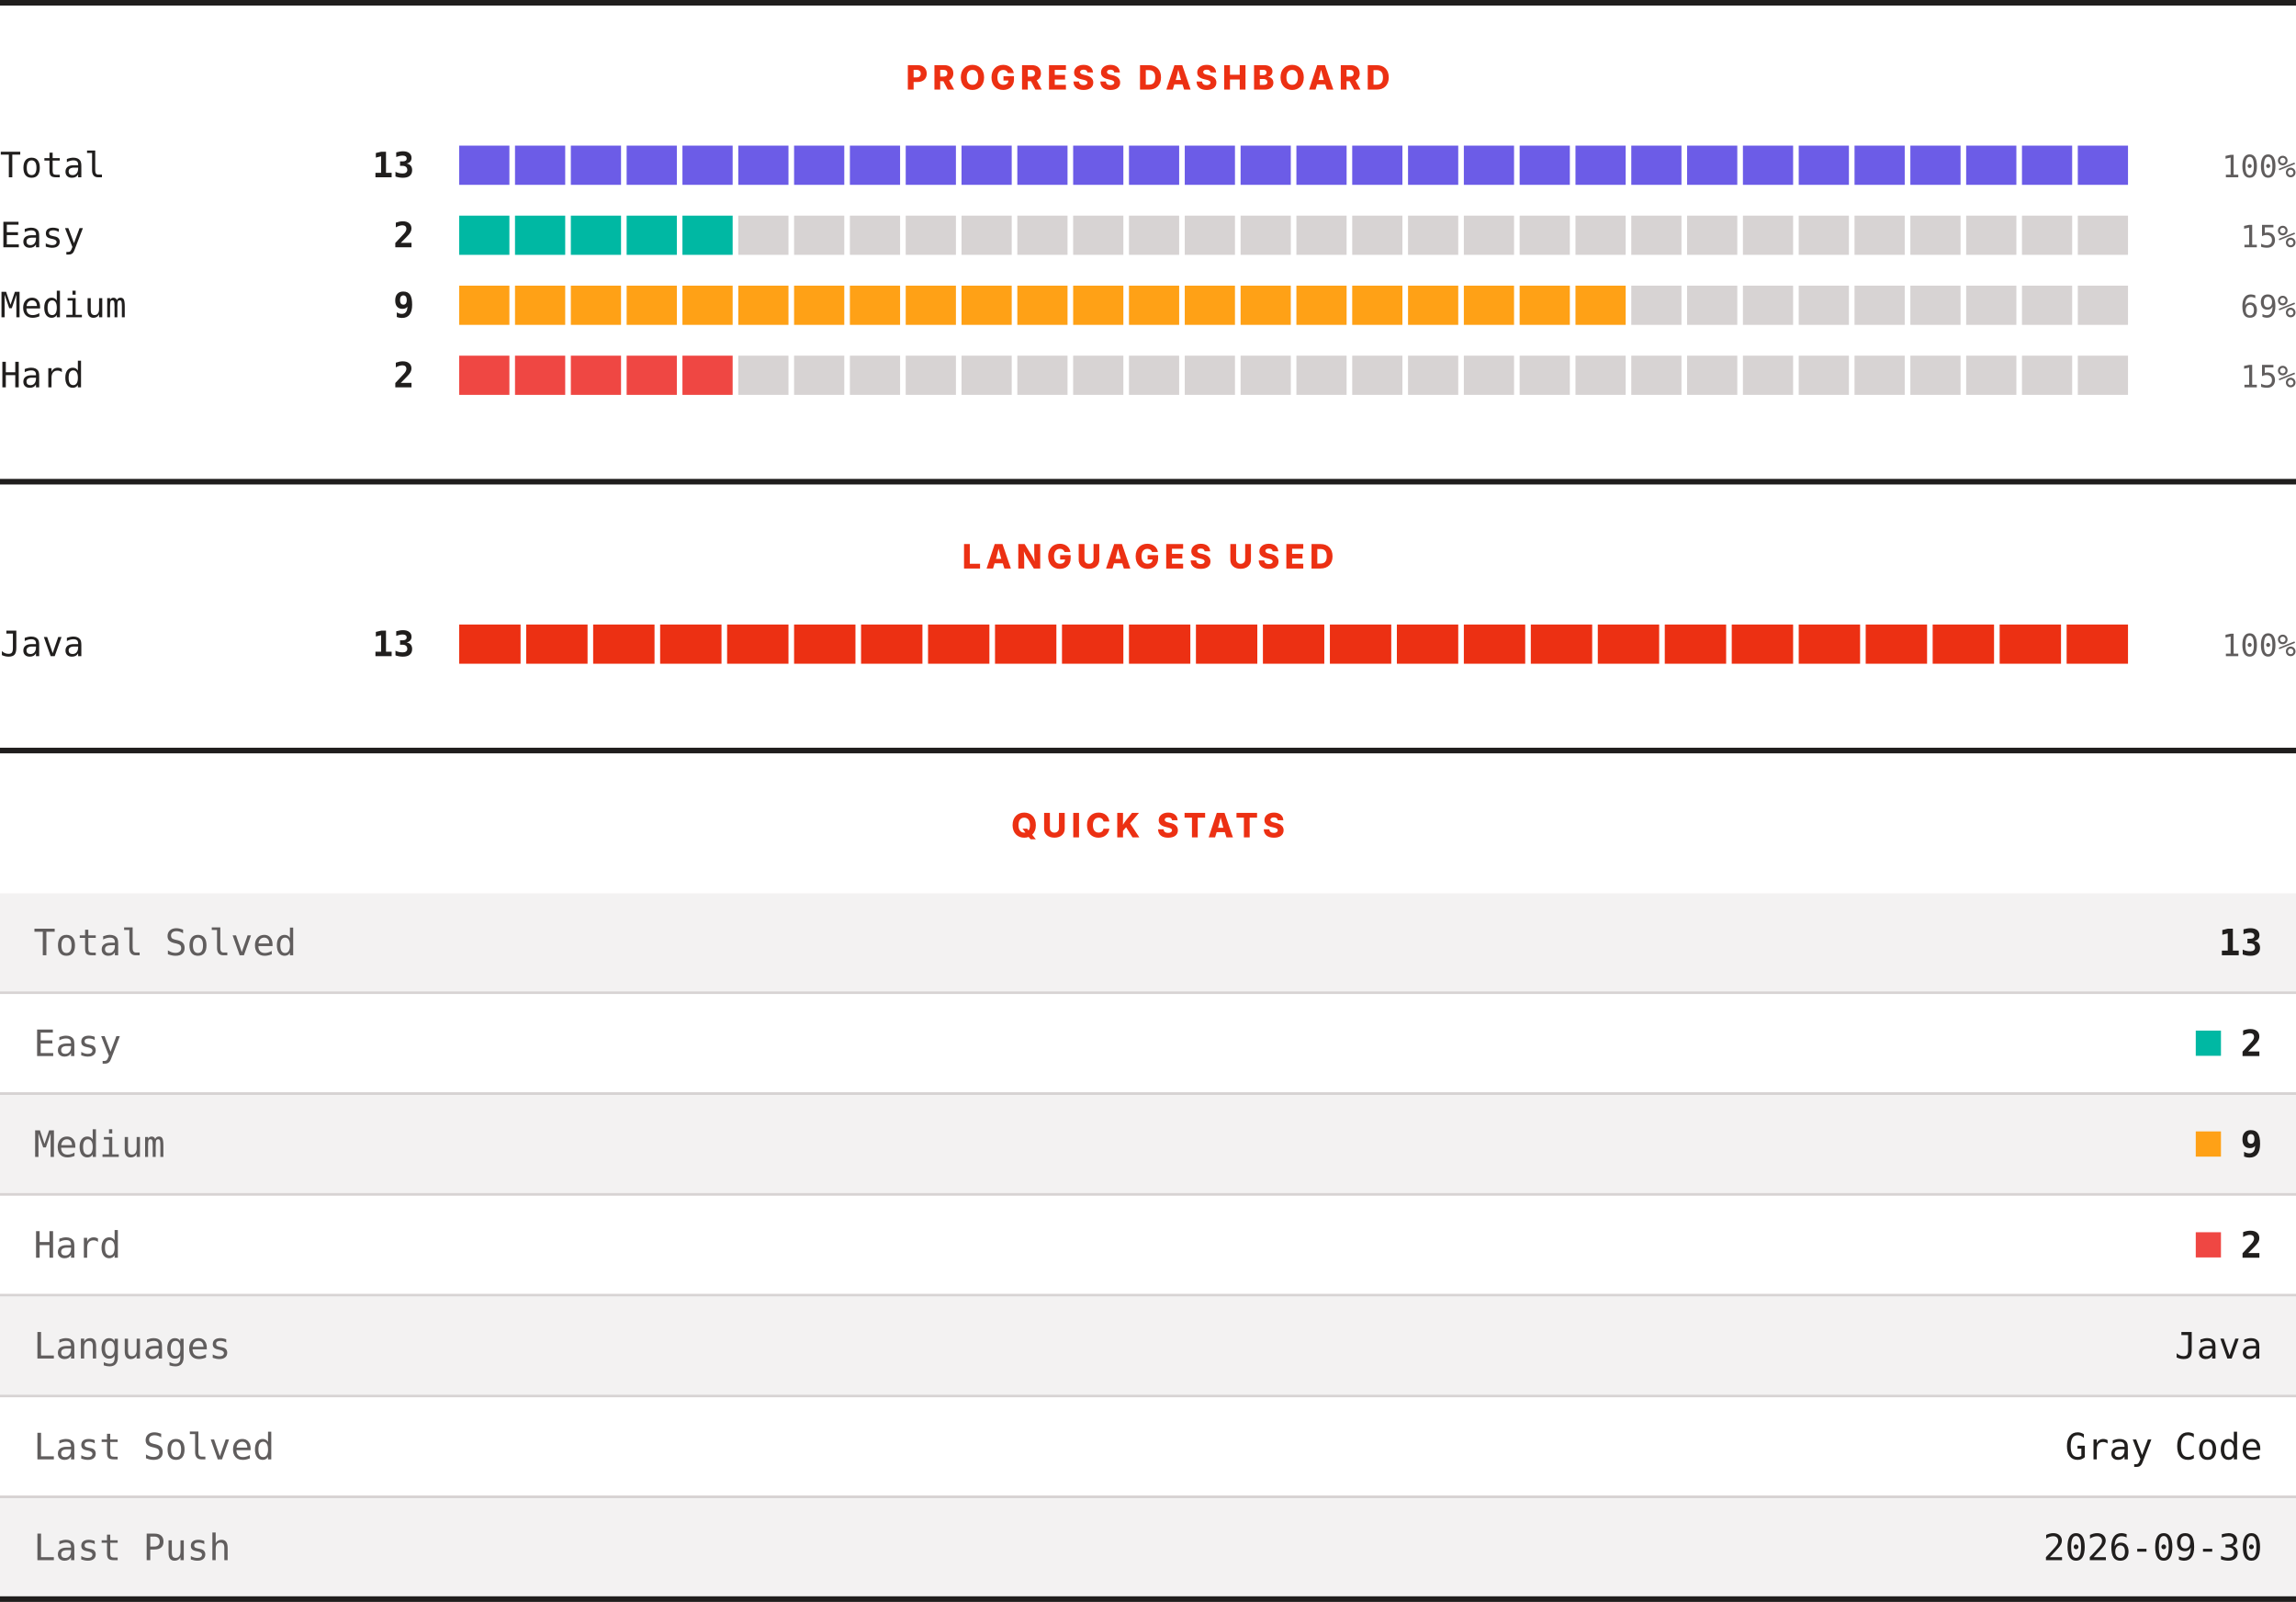
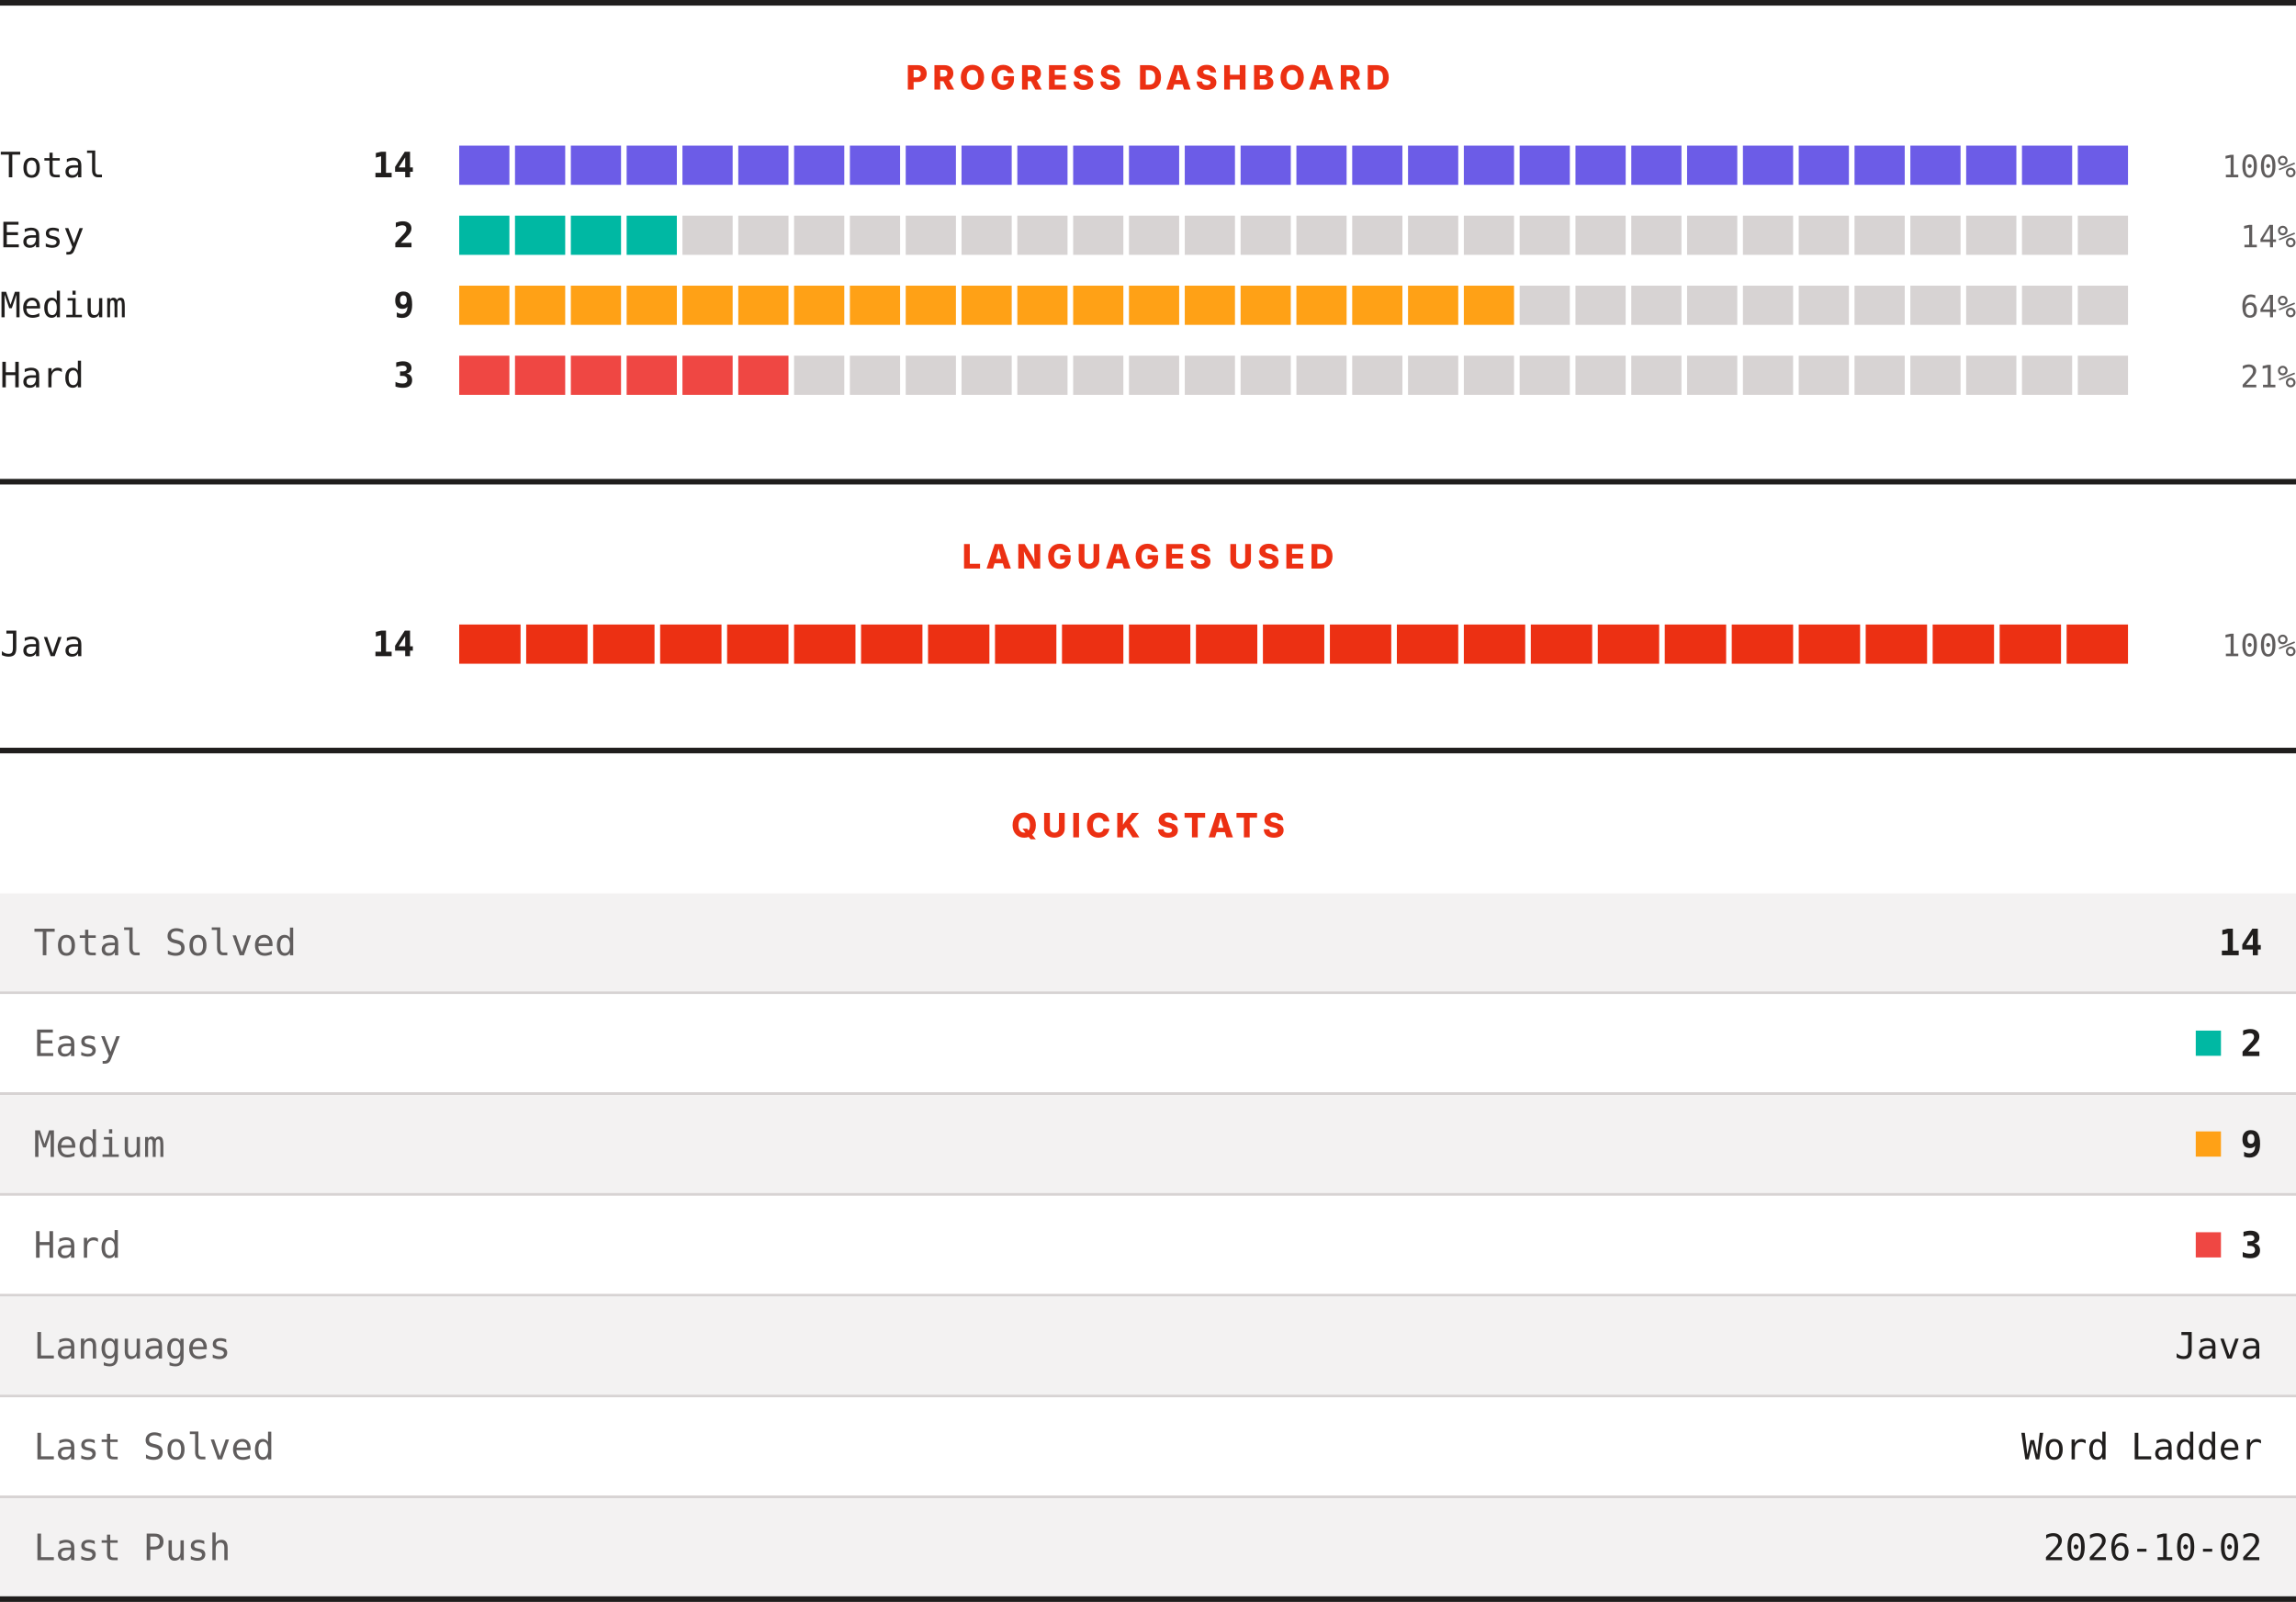
<svg xmlns="http://www.w3.org/2000/svg" width="820" height="572" viewBox="0 0 820 572" role="img" aria-label="LeetCode progress, languages and quick stats">
  <rect width="820" height="572" fill="#ffffff" />
  <rect x="0" y="0" width="820" height="2" fill="#201e1d" />
  <text x="410" y="32" text-anchor="middle" font-family="Archivo, system-ui, -apple-system, Segoe UI, sans-serif" font-size="12" font-weight="800" letter-spacing="1.68" fill="#ec3013">PROGRESS DASHBOARD</text>
  <text x="0" y="63.3" font-family="ui-monospace, SFMono-Regular, Menlo, Consolas, monospace" font-size="12.5" fill="#201e1d">Total</text>
-   <text x="148" y="63.3" text-anchor="end" font-family="ui-monospace, SFMono-Regular, Menlo, Consolas, monospace" font-size="12.5" font-weight="700" fill="#201e1d">13</text>
+   <text x="148" y="63.3" text-anchor="end" font-family="ui-monospace, SFMono-Regular, Menlo, Consolas, monospace" font-size="12.5" font-weight="700" fill="#201e1d">14</text>
  <rect x="164.00" y="52" width="17.93" height="14" fill="#6c5ce7" />
  <rect x="183.93" y="52" width="17.93" height="14" fill="#6c5ce7" />
  <rect x="203.87" y="52" width="17.93" height="14" fill="#6c5ce7" />
  <rect x="223.80" y="52" width="17.93" height="14" fill="#6c5ce7" />
  <rect x="243.73" y="52" width="17.93" height="14" fill="#6c5ce7" />
  <rect x="263.67" y="52" width="17.93" height="14" fill="#6c5ce7" />
  <rect x="283.60" y="52" width="17.93" height="14" fill="#6c5ce7" />
  <rect x="303.53" y="52" width="17.93" height="14" fill="#6c5ce7" />
  <rect x="323.47" y="52" width="17.93" height="14" fill="#6c5ce7" />
  <rect x="343.40" y="52" width="17.93" height="14" fill="#6c5ce7" />
  <rect x="363.33" y="52" width="17.93" height="14" fill="#6c5ce7" />
  <rect x="383.27" y="52" width="17.93" height="14" fill="#6c5ce7" />
  <rect x="403.20" y="52" width="17.93" height="14" fill="#6c5ce7" />
  <rect x="423.13" y="52" width="17.93" height="14" fill="#6c5ce7" />
  <rect x="443.07" y="52" width="17.93" height="14" fill="#6c5ce7" />
  <rect x="463.00" y="52" width="17.93" height="14" fill="#6c5ce7" />
  <rect x="482.93" y="52" width="17.93" height="14" fill="#6c5ce7" />
  <rect x="502.87" y="52" width="17.93" height="14" fill="#6c5ce7" />
  <rect x="522.80" y="52" width="17.93" height="14" fill="#6c5ce7" />
  <rect x="542.73" y="52" width="17.93" height="14" fill="#6c5ce7" />
  <rect x="562.67" y="52" width="17.93" height="14" fill="#6c5ce7" />
  <rect x="582.60" y="52" width="17.93" height="14" fill="#6c5ce7" />
  <rect x="602.53" y="52" width="17.93" height="14" fill="#6c5ce7" />
  <rect x="622.47" y="52" width="17.93" height="14" fill="#6c5ce7" />
  <rect x="642.40" y="52" width="17.93" height="14" fill="#6c5ce7" />
  <rect x="662.33" y="52" width="17.93" height="14" fill="#6c5ce7" />
  <rect x="682.27" y="52" width="17.93" height="14" fill="#6c5ce7" />
  <rect x="702.20" y="52" width="17.93" height="14" fill="#6c5ce7" />
  <rect x="722.13" y="52" width="17.93" height="14" fill="#6c5ce7" />
  <rect x="742.07" y="52" width="17.93" height="14" fill="#6c5ce7" />
  <text x="820" y="63.3" text-anchor="end" font-family="ui-monospace, SFMono-Regular, Menlo, Consolas, monospace" font-size="11" fill="#605d5d">100%</text>
  <text x="0" y="88.3" font-family="ui-monospace, SFMono-Regular, Menlo, Consolas, monospace" font-size="12.5" fill="#201e1d">Easy</text>
  <text x="148" y="88.3" text-anchor="end" font-family="ui-monospace, SFMono-Regular, Menlo, Consolas, monospace" font-size="12.5" font-weight="700" fill="#201e1d">2</text>
  <rect x="164.00" y="77" width="17.93" height="14" fill="#00b8a3" />
  <rect x="183.93" y="77" width="17.93" height="14" fill="#00b8a3" />
  <rect x="203.87" y="77" width="17.93" height="14" fill="#00b8a3" />
  <rect x="223.80" y="77" width="17.93" height="14" fill="#00b8a3" />
-   <rect x="243.73" y="77" width="17.93" height="14" fill="#00b8a3" />
+   <rect x="243.73" y="77" width="17.93" height="14" fill="#d7d3d3" />
  <rect x="263.67" y="77" width="17.93" height="14" fill="#d7d3d3" />
  <rect x="283.60" y="77" width="17.93" height="14" fill="#d7d3d3" />
  <rect x="303.53" y="77" width="17.93" height="14" fill="#d7d3d3" />
  <rect x="323.47" y="77" width="17.93" height="14" fill="#d7d3d3" />
  <rect x="343.40" y="77" width="17.93" height="14" fill="#d7d3d3" />
  <rect x="363.33" y="77" width="17.93" height="14" fill="#d7d3d3" />
  <rect x="383.27" y="77" width="17.93" height="14" fill="#d7d3d3" />
  <rect x="403.20" y="77" width="17.93" height="14" fill="#d7d3d3" />
  <rect x="423.13" y="77" width="17.93" height="14" fill="#d7d3d3" />
  <rect x="443.07" y="77" width="17.93" height="14" fill="#d7d3d3" />
  <rect x="463.00" y="77" width="17.93" height="14" fill="#d7d3d3" />
  <rect x="482.93" y="77" width="17.93" height="14" fill="#d7d3d3" />
  <rect x="502.87" y="77" width="17.93" height="14" fill="#d7d3d3" />
  <rect x="522.80" y="77" width="17.93" height="14" fill="#d7d3d3" />
  <rect x="542.73" y="77" width="17.93" height="14" fill="#d7d3d3" />
  <rect x="562.67" y="77" width="17.93" height="14" fill="#d7d3d3" />
  <rect x="582.60" y="77" width="17.93" height="14" fill="#d7d3d3" />
  <rect x="602.53" y="77" width="17.93" height="14" fill="#d7d3d3" />
  <rect x="622.47" y="77" width="17.93" height="14" fill="#d7d3d3" />
  <rect x="642.40" y="77" width="17.93" height="14" fill="#d7d3d3" />
  <rect x="662.33" y="77" width="17.93" height="14" fill="#d7d3d3" />
  <rect x="682.27" y="77" width="17.93" height="14" fill="#d7d3d3" />
  <rect x="702.20" y="77" width="17.93" height="14" fill="#d7d3d3" />
  <rect x="722.13" y="77" width="17.93" height="14" fill="#d7d3d3" />
  <rect x="742.07" y="77" width="17.93" height="14" fill="#d7d3d3" />
-   <text x="820" y="88.3" text-anchor="end" font-family="ui-monospace, SFMono-Regular, Menlo, Consolas, monospace" font-size="11" fill="#605d5d">15%</text>
+   <text x="820" y="88.3" text-anchor="end" font-family="ui-monospace, SFMono-Regular, Menlo, Consolas, monospace" font-size="11" fill="#605d5d">14%</text>
  <text x="0" y="113.3" font-family="ui-monospace, SFMono-Regular, Menlo, Consolas, monospace" font-size="12.5" fill="#201e1d">Medium</text>
  <text x="148" y="113.3" text-anchor="end" font-family="ui-monospace, SFMono-Regular, Menlo, Consolas, monospace" font-size="12.5" font-weight="700" fill="#201e1d">9</text>
  <rect x="164.00" y="102" width="17.93" height="14" fill="#ffa116" />
  <rect x="183.93" y="102" width="17.93" height="14" fill="#ffa116" />
  <rect x="203.87" y="102" width="17.93" height="14" fill="#ffa116" />
  <rect x="223.80" y="102" width="17.93" height="14" fill="#ffa116" />
  <rect x="243.73" y="102" width="17.93" height="14" fill="#ffa116" />
  <rect x="263.67" y="102" width="17.93" height="14" fill="#ffa116" />
  <rect x="283.60" y="102" width="17.93" height="14" fill="#ffa116" />
  <rect x="303.53" y="102" width="17.93" height="14" fill="#ffa116" />
  <rect x="323.47" y="102" width="17.93" height="14" fill="#ffa116" />
  <rect x="343.40" y="102" width="17.93" height="14" fill="#ffa116" />
  <rect x="363.33" y="102" width="17.93" height="14" fill="#ffa116" />
  <rect x="383.27" y="102" width="17.93" height="14" fill="#ffa116" />
  <rect x="403.20" y="102" width="17.93" height="14" fill="#ffa116" />
  <rect x="423.13" y="102" width="17.93" height="14" fill="#ffa116" />
  <rect x="443.07" y="102" width="17.93" height="14" fill="#ffa116" />
  <rect x="463.00" y="102" width="17.93" height="14" fill="#ffa116" />
  <rect x="482.93" y="102" width="17.93" height="14" fill="#ffa116" />
  <rect x="502.87" y="102" width="17.93" height="14" fill="#ffa116" />
  <rect x="522.80" y="102" width="17.93" height="14" fill="#ffa116" />
-   <rect x="542.73" y="102" width="17.93" height="14" fill="#ffa116" />
-   <rect x="562.67" y="102" width="17.93" height="14" fill="#ffa116" />
+   <rect x="542.73" y="102" width="17.93" height="14" fill="#d7d3d3" />
+   <rect x="562.67" y="102" width="17.93" height="14" fill="#d7d3d3" />
  <rect x="582.60" y="102" width="17.93" height="14" fill="#d7d3d3" />
  <rect x="602.53" y="102" width="17.93" height="14" fill="#d7d3d3" />
  <rect x="622.47" y="102" width="17.93" height="14" fill="#d7d3d3" />
  <rect x="642.40" y="102" width="17.93" height="14" fill="#d7d3d3" />
  <rect x="662.33" y="102" width="17.93" height="14" fill="#d7d3d3" />
  <rect x="682.27" y="102" width="17.93" height="14" fill="#d7d3d3" />
  <rect x="702.20" y="102" width="17.93" height="14" fill="#d7d3d3" />
  <rect x="722.13" y="102" width="17.93" height="14" fill="#d7d3d3" />
  <rect x="742.07" y="102" width="17.93" height="14" fill="#d7d3d3" />
-   <text x="820" y="113.3" text-anchor="end" font-family="ui-monospace, SFMono-Regular, Menlo, Consolas, monospace" font-size="11" fill="#605d5d">69%</text>
+   <text x="820" y="113.3" text-anchor="end" font-family="ui-monospace, SFMono-Regular, Menlo, Consolas, monospace" font-size="11" fill="#605d5d">64%</text>
  <text x="0" y="138.3" font-family="ui-monospace, SFMono-Regular, Menlo, Consolas, monospace" font-size="12.5" fill="#201e1d">Hard</text>
-   <text x="148" y="138.3" text-anchor="end" font-family="ui-monospace, SFMono-Regular, Menlo, Consolas, monospace" font-size="12.5" font-weight="700" fill="#201e1d">2</text>
+   <text x="148" y="138.3" text-anchor="end" font-family="ui-monospace, SFMono-Regular, Menlo, Consolas, monospace" font-size="12.5" font-weight="700" fill="#201e1d">3</text>
  <rect x="164.00" y="127" width="17.93" height="14" fill="#ef4743" />
  <rect x="183.93" y="127" width="17.93" height="14" fill="#ef4743" />
  <rect x="203.87" y="127" width="17.93" height="14" fill="#ef4743" />
  <rect x="223.80" y="127" width="17.93" height="14" fill="#ef4743" />
  <rect x="243.73" y="127" width="17.93" height="14" fill="#ef4743" />
-   <rect x="263.67" y="127" width="17.93" height="14" fill="#d7d3d3" />
+   <rect x="263.67" y="127" width="17.93" height="14" fill="#ef4743" />
  <rect x="283.60" y="127" width="17.93" height="14" fill="#d7d3d3" />
  <rect x="303.53" y="127" width="17.93" height="14" fill="#d7d3d3" />
  <rect x="323.47" y="127" width="17.93" height="14" fill="#d7d3d3" />
  <rect x="343.40" y="127" width="17.93" height="14" fill="#d7d3d3" />
  <rect x="363.33" y="127" width="17.93" height="14" fill="#d7d3d3" />
  <rect x="383.27" y="127" width="17.93" height="14" fill="#d7d3d3" />
  <rect x="403.20" y="127" width="17.93" height="14" fill="#d7d3d3" />
  <rect x="423.13" y="127" width="17.93" height="14" fill="#d7d3d3" />
  <rect x="443.07" y="127" width="17.93" height="14" fill="#d7d3d3" />
  <rect x="463.00" y="127" width="17.93" height="14" fill="#d7d3d3" />
  <rect x="482.93" y="127" width="17.93" height="14" fill="#d7d3d3" />
  <rect x="502.87" y="127" width="17.93" height="14" fill="#d7d3d3" />
  <rect x="522.80" y="127" width="17.93" height="14" fill="#d7d3d3" />
  <rect x="542.73" y="127" width="17.93" height="14" fill="#d7d3d3" />
  <rect x="562.67" y="127" width="17.93" height="14" fill="#d7d3d3" />
  <rect x="582.60" y="127" width="17.93" height="14" fill="#d7d3d3" />
  <rect x="602.53" y="127" width="17.93" height="14" fill="#d7d3d3" />
  <rect x="622.47" y="127" width="17.93" height="14" fill="#d7d3d3" />
  <rect x="642.40" y="127" width="17.93" height="14" fill="#d7d3d3" />
  <rect x="662.33" y="127" width="17.93" height="14" fill="#d7d3d3" />
  <rect x="682.27" y="127" width="17.93" height="14" fill="#d7d3d3" />
  <rect x="702.20" y="127" width="17.93" height="14" fill="#d7d3d3" />
  <rect x="722.13" y="127" width="17.93" height="14" fill="#d7d3d3" />
  <rect x="742.07" y="127" width="17.93" height="14" fill="#d7d3d3" />
-   <text x="820" y="138.3" text-anchor="end" font-family="ui-monospace, SFMono-Regular, Menlo, Consolas, monospace" font-size="11" fill="#605d5d">15%</text>
+   <text x="820" y="138.3" text-anchor="end" font-family="ui-monospace, SFMono-Regular, Menlo, Consolas, monospace" font-size="11" fill="#605d5d">21%</text>
  <rect x="0" y="171" width="820" height="2" fill="#201e1d" />
  <text x="410" y="203" text-anchor="middle" font-family="Archivo, system-ui, -apple-system, Segoe UI, sans-serif" font-size="12" font-weight="800" letter-spacing="1.68" fill="#ec3013">LANGUAGES USED</text>
  <text x="0" y="234.3" font-family="ui-monospace, SFMono-Regular, Menlo, Consolas, monospace" font-size="12.5" fill="#201e1d">Java</text>
-   <text x="148" y="234.3" text-anchor="end" font-family="ui-monospace, SFMono-Regular, Menlo, Consolas, monospace" font-size="12.5" font-weight="700" fill="#201e1d">13</text>
+   <text x="148" y="234.3" text-anchor="end" font-family="ui-monospace, SFMono-Regular, Menlo, Consolas, monospace" font-size="12.5" font-weight="700" fill="#201e1d">14</text>
  <rect x="164.00" y="223" width="21.92" height="14" fill="#ec3013" />
  <rect x="187.92" y="223" width="21.92" height="14" fill="#ec3013" />
  <rect x="211.84" y="223" width="21.92" height="14" fill="#ec3013" />
  <rect x="235.76" y="223" width="21.92" height="14" fill="#ec3013" />
  <rect x="259.68" y="223" width="21.92" height="14" fill="#ec3013" />
  <rect x="283.60" y="223" width="21.92" height="14" fill="#ec3013" />
  <rect x="307.52" y="223" width="21.92" height="14" fill="#ec3013" />
  <rect x="331.44" y="223" width="21.92" height="14" fill="#ec3013" />
  <rect x="355.36" y="223" width="21.92" height="14" fill="#ec3013" />
  <rect x="379.28" y="223" width="21.92" height="14" fill="#ec3013" />
  <rect x="403.20" y="223" width="21.92" height="14" fill="#ec3013" />
  <rect x="427.12" y="223" width="21.92" height="14" fill="#ec3013" />
  <rect x="451.04" y="223" width="21.92" height="14" fill="#ec3013" />
  <rect x="474.96" y="223" width="21.92" height="14" fill="#ec3013" />
  <rect x="498.88" y="223" width="21.92" height="14" fill="#ec3013" />
  <rect x="522.80" y="223" width="21.92" height="14" fill="#ec3013" />
  <rect x="546.72" y="223" width="21.92" height="14" fill="#ec3013" />
  <rect x="570.64" y="223" width="21.92" height="14" fill="#ec3013" />
  <rect x="594.56" y="223" width="21.92" height="14" fill="#ec3013" />
  <rect x="618.48" y="223" width="21.92" height="14" fill="#ec3013" />
  <rect x="642.40" y="223" width="21.92" height="14" fill="#ec3013" />
  <rect x="666.32" y="223" width="21.92" height="14" fill="#ec3013" />
  <rect x="690.24" y="223" width="21.92" height="14" fill="#ec3013" />
  <rect x="714.16" y="223" width="21.92" height="14" fill="#ec3013" />
  <rect x="738.08" y="223" width="21.92" height="14" fill="#ec3013" />
  <text x="820" y="234.3" text-anchor="end" font-family="ui-monospace, SFMono-Regular, Menlo, Consolas, monospace" font-size="11" fill="#605d5d">100%</text>
  <rect x="0" y="267" width="820" height="2" fill="#201e1d" />
  <text x="410" y="299" text-anchor="middle" font-family="Archivo, system-ui, -apple-system, Segoe UI, sans-serif" font-size="12" font-weight="800" letter-spacing="1.68" fill="#ec3013">QUICK STATS</text>
  <rect x="0" y="319" width="820" height="35" fill="#f3f2f2" />
  <text x="12" y="341.1" font-family="ui-monospace, SFMono-Regular, Menlo, Consolas, monospace" font-size="13" fill="#605d5d">Total Solved</text>
-   <text x="808" y="341.1" text-anchor="end" font-family="ui-monospace, SFMono-Regular, Menlo, Consolas, monospace" font-size="13" font-weight="700" fill="#201e1d">13</text>
+   <text x="808" y="341.1" text-anchor="end" font-family="ui-monospace, SFMono-Regular, Menlo, Consolas, monospace" font-size="13" font-weight="700" fill="#201e1d">14</text>
  <rect x="0" y="354" width="820" height="1" fill="#d7d3d3" />
  <rect x="0" y="355" width="820" height="35" fill="#ffffff" />
  <text x="12" y="377.1" font-family="ui-monospace, SFMono-Regular, Menlo, Consolas, monospace" font-size="13" fill="#605d5d">Easy</text>
  <rect x="784.2" y="368" width="9" height="9" fill="#00b8a3" />
  <text x="808" y="377.1" text-anchor="end" font-family="ui-monospace, SFMono-Regular, Menlo, Consolas, monospace" font-size="13" font-weight="700" fill="#201e1d">2</text>
  <rect x="0" y="390" width="820" height="1" fill="#d7d3d3" />
  <rect x="0" y="391" width="820" height="35" fill="#f3f2f2" />
  <text x="12" y="413.1" font-family="ui-monospace, SFMono-Regular, Menlo, Consolas, monospace" font-size="13" fill="#605d5d">Medium</text>
  <rect x="784.2" y="404" width="9" height="9" fill="#ffa116" />
  <text x="808" y="413.1" text-anchor="end" font-family="ui-monospace, SFMono-Regular, Menlo, Consolas, monospace" font-size="13" font-weight="700" fill="#201e1d">9</text>
  <rect x="0" y="426" width="820" height="1" fill="#d7d3d3" />
  <rect x="0" y="427" width="820" height="35" fill="#ffffff" />
  <text x="12" y="449.1" font-family="ui-monospace, SFMono-Regular, Menlo, Consolas, monospace" font-size="13" fill="#605d5d">Hard</text>
  <rect x="784.2" y="440" width="9" height="9" fill="#ef4743" />
-   <text x="808" y="449.1" text-anchor="end" font-family="ui-monospace, SFMono-Regular, Menlo, Consolas, monospace" font-size="13" font-weight="700" fill="#201e1d">2</text>
+   <text x="808" y="449.1" text-anchor="end" font-family="ui-monospace, SFMono-Regular, Menlo, Consolas, monospace" font-size="13" font-weight="700" fill="#201e1d">3</text>
  <rect x="0" y="462" width="820" height="1" fill="#d7d3d3" />
  <rect x="0" y="463" width="820" height="35" fill="#f3f2f2" />
  <text x="12" y="485.1" font-family="ui-monospace, SFMono-Regular, Menlo, Consolas, monospace" font-size="13" fill="#605d5d">Languages</text>
  <text x="808" y="485.1" text-anchor="end" font-family="ui-monospace, SFMono-Regular, Menlo, Consolas, monospace" font-size="13" fill="#201e1d">Java</text>
  <rect x="0" y="498" width="820" height="1" fill="#d7d3d3" />
  <rect x="0" y="499" width="820" height="35" fill="#ffffff" />
  <text x="12" y="521.1" font-family="ui-monospace, SFMono-Regular, Menlo, Consolas, monospace" font-size="13" fill="#605d5d">Last Solved</text>
-   <text x="808" y="521.1" text-anchor="end" font-family="ui-monospace, SFMono-Regular, Menlo, Consolas, monospace" font-size="13" fill="#201e1d">Gray Code</text>
+   <text x="808" y="521.1" text-anchor="end" font-family="ui-monospace, SFMono-Regular, Menlo, Consolas, monospace" font-size="13" fill="#201e1d">Word Ladder</text>
  <rect x="0" y="534" width="820" height="1" fill="#d7d3d3" />
  <rect x="0" y="535" width="820" height="35" fill="#f3f2f2" />
  <text x="12" y="557.1" font-family="ui-monospace, SFMono-Regular, Menlo, Consolas, monospace" font-size="13" fill="#605d5d">Last Push</text>
-   <text x="808" y="557.1" text-anchor="end" font-family="ui-monospace, SFMono-Regular, Menlo, Consolas, monospace" font-size="13" fill="#201e1d">2026-09-30</text>
+   <text x="808" y="557.1" text-anchor="end" font-family="ui-monospace, SFMono-Regular, Menlo, Consolas, monospace" font-size="13" fill="#201e1d">2026-10-02</text>
  <rect x="0" y="570" width="820" height="2" fill="#201e1d" />
</svg>
